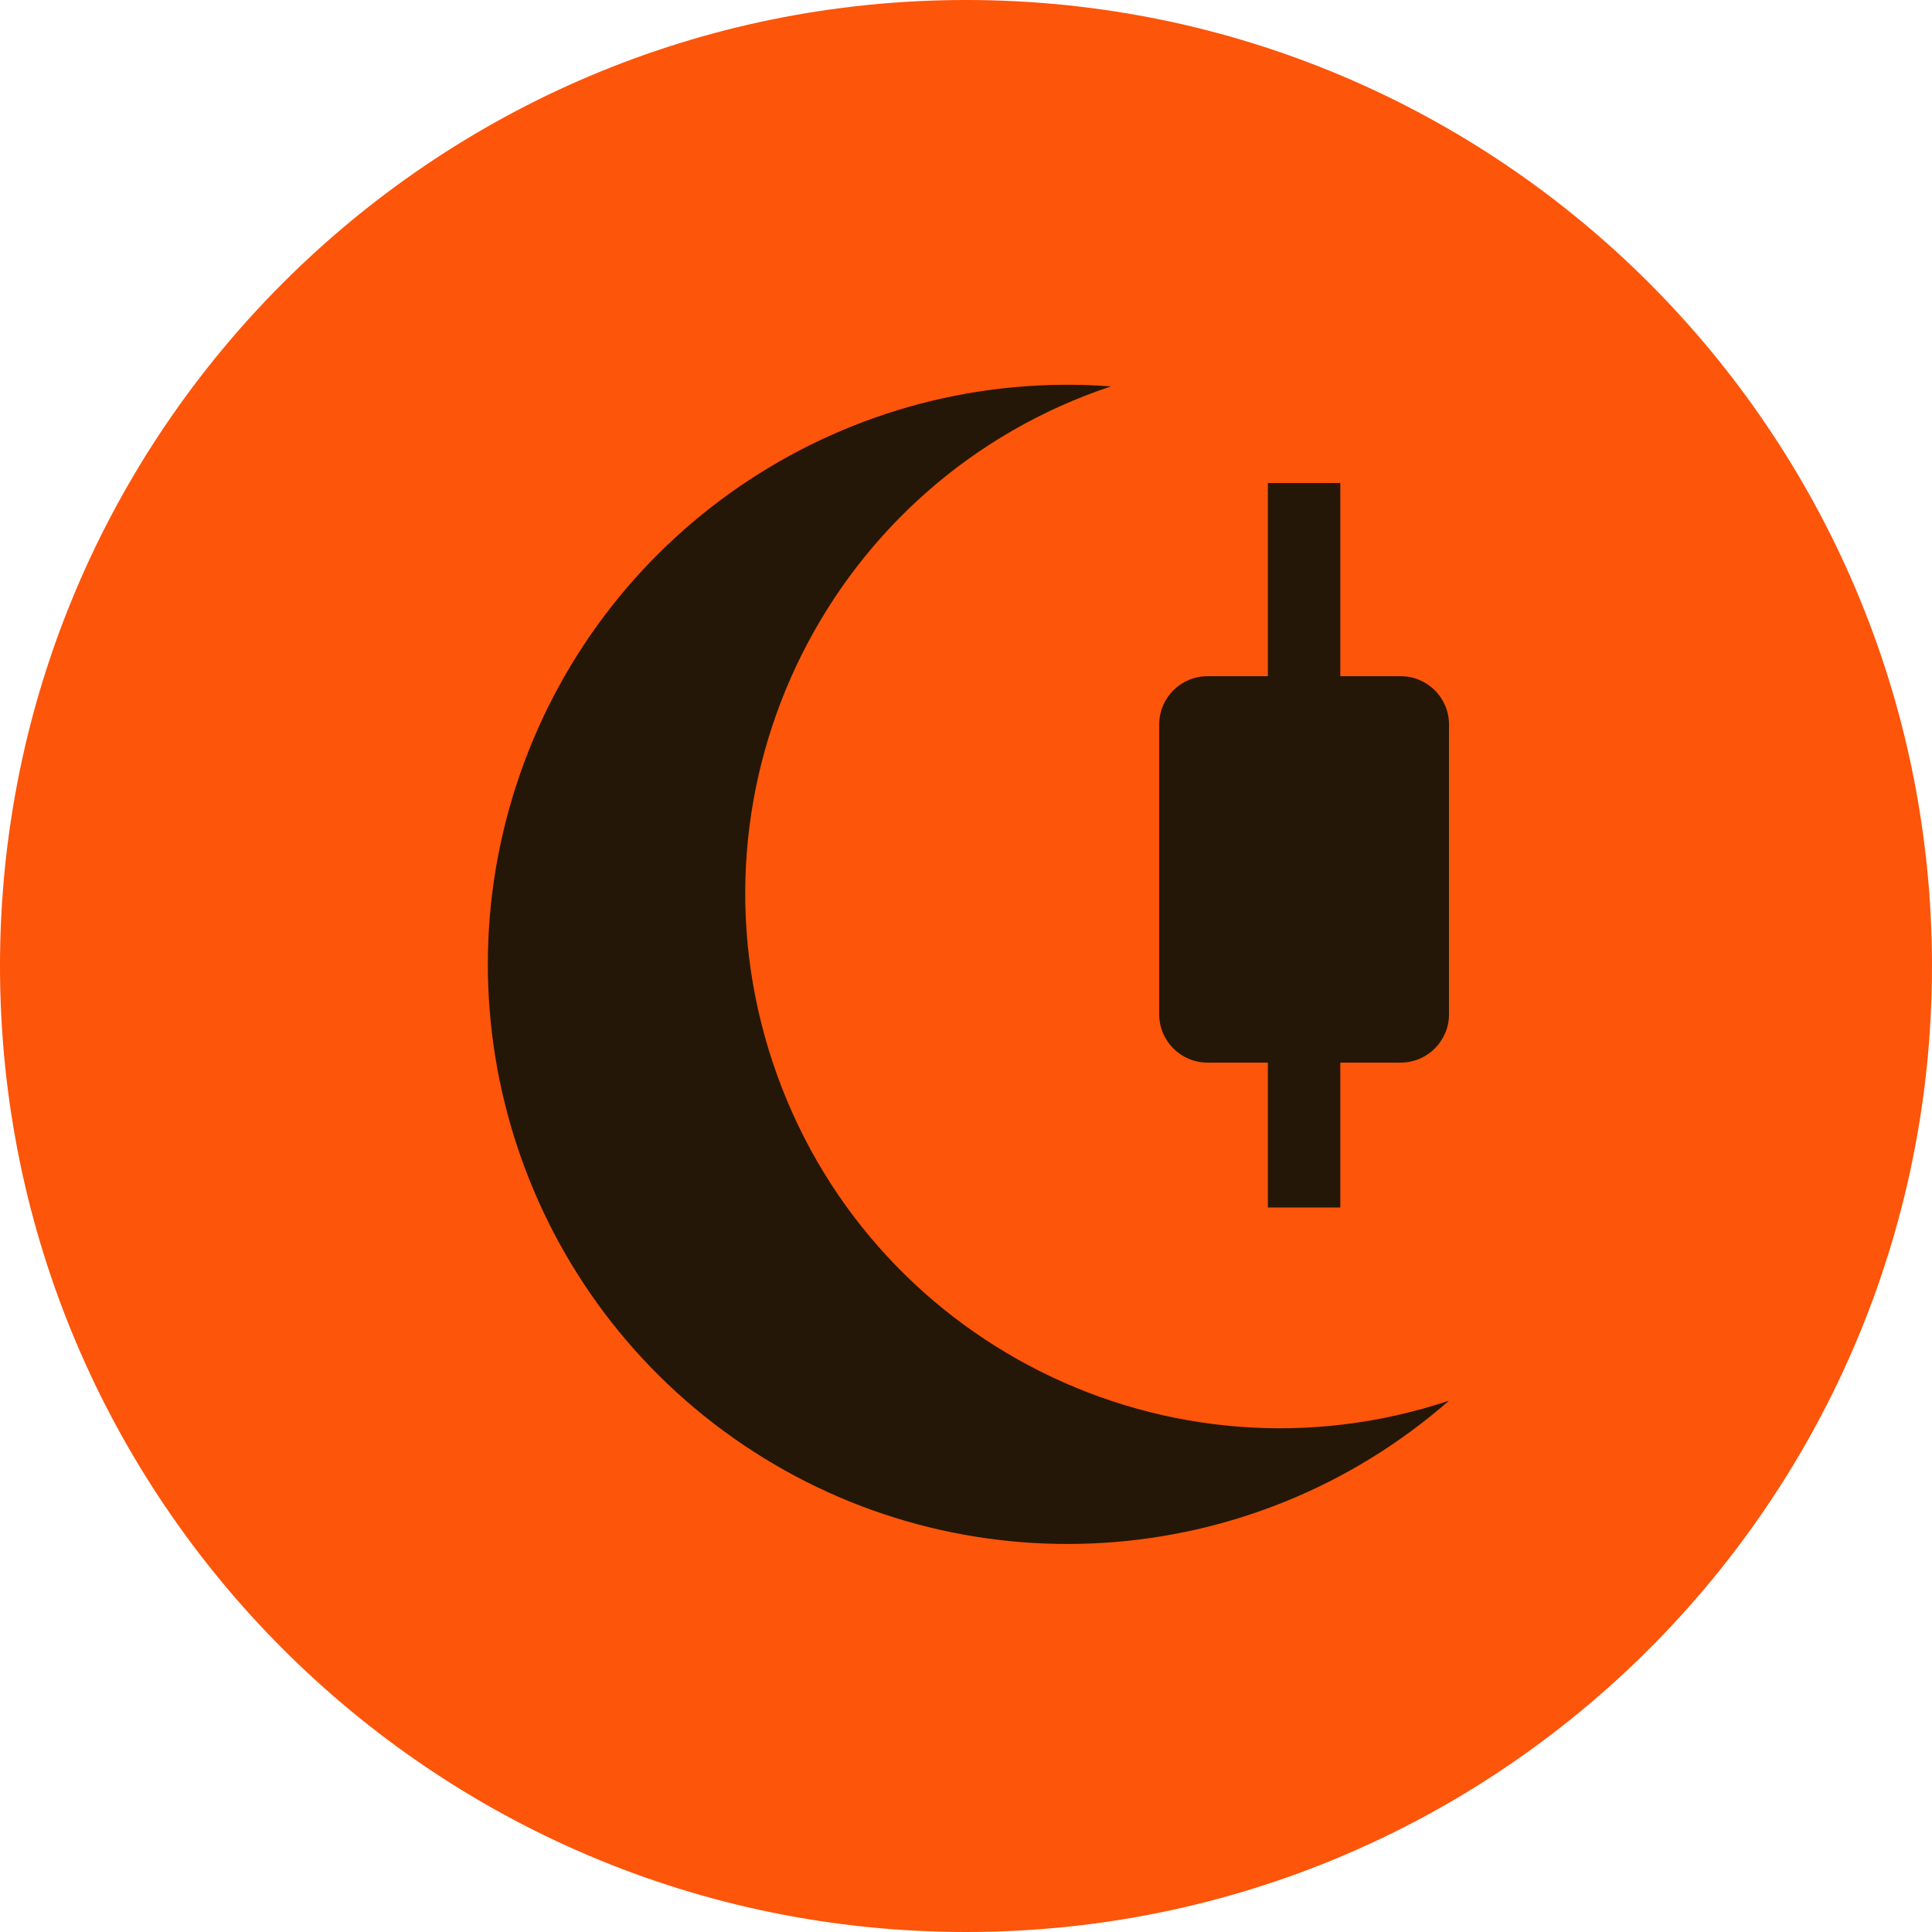
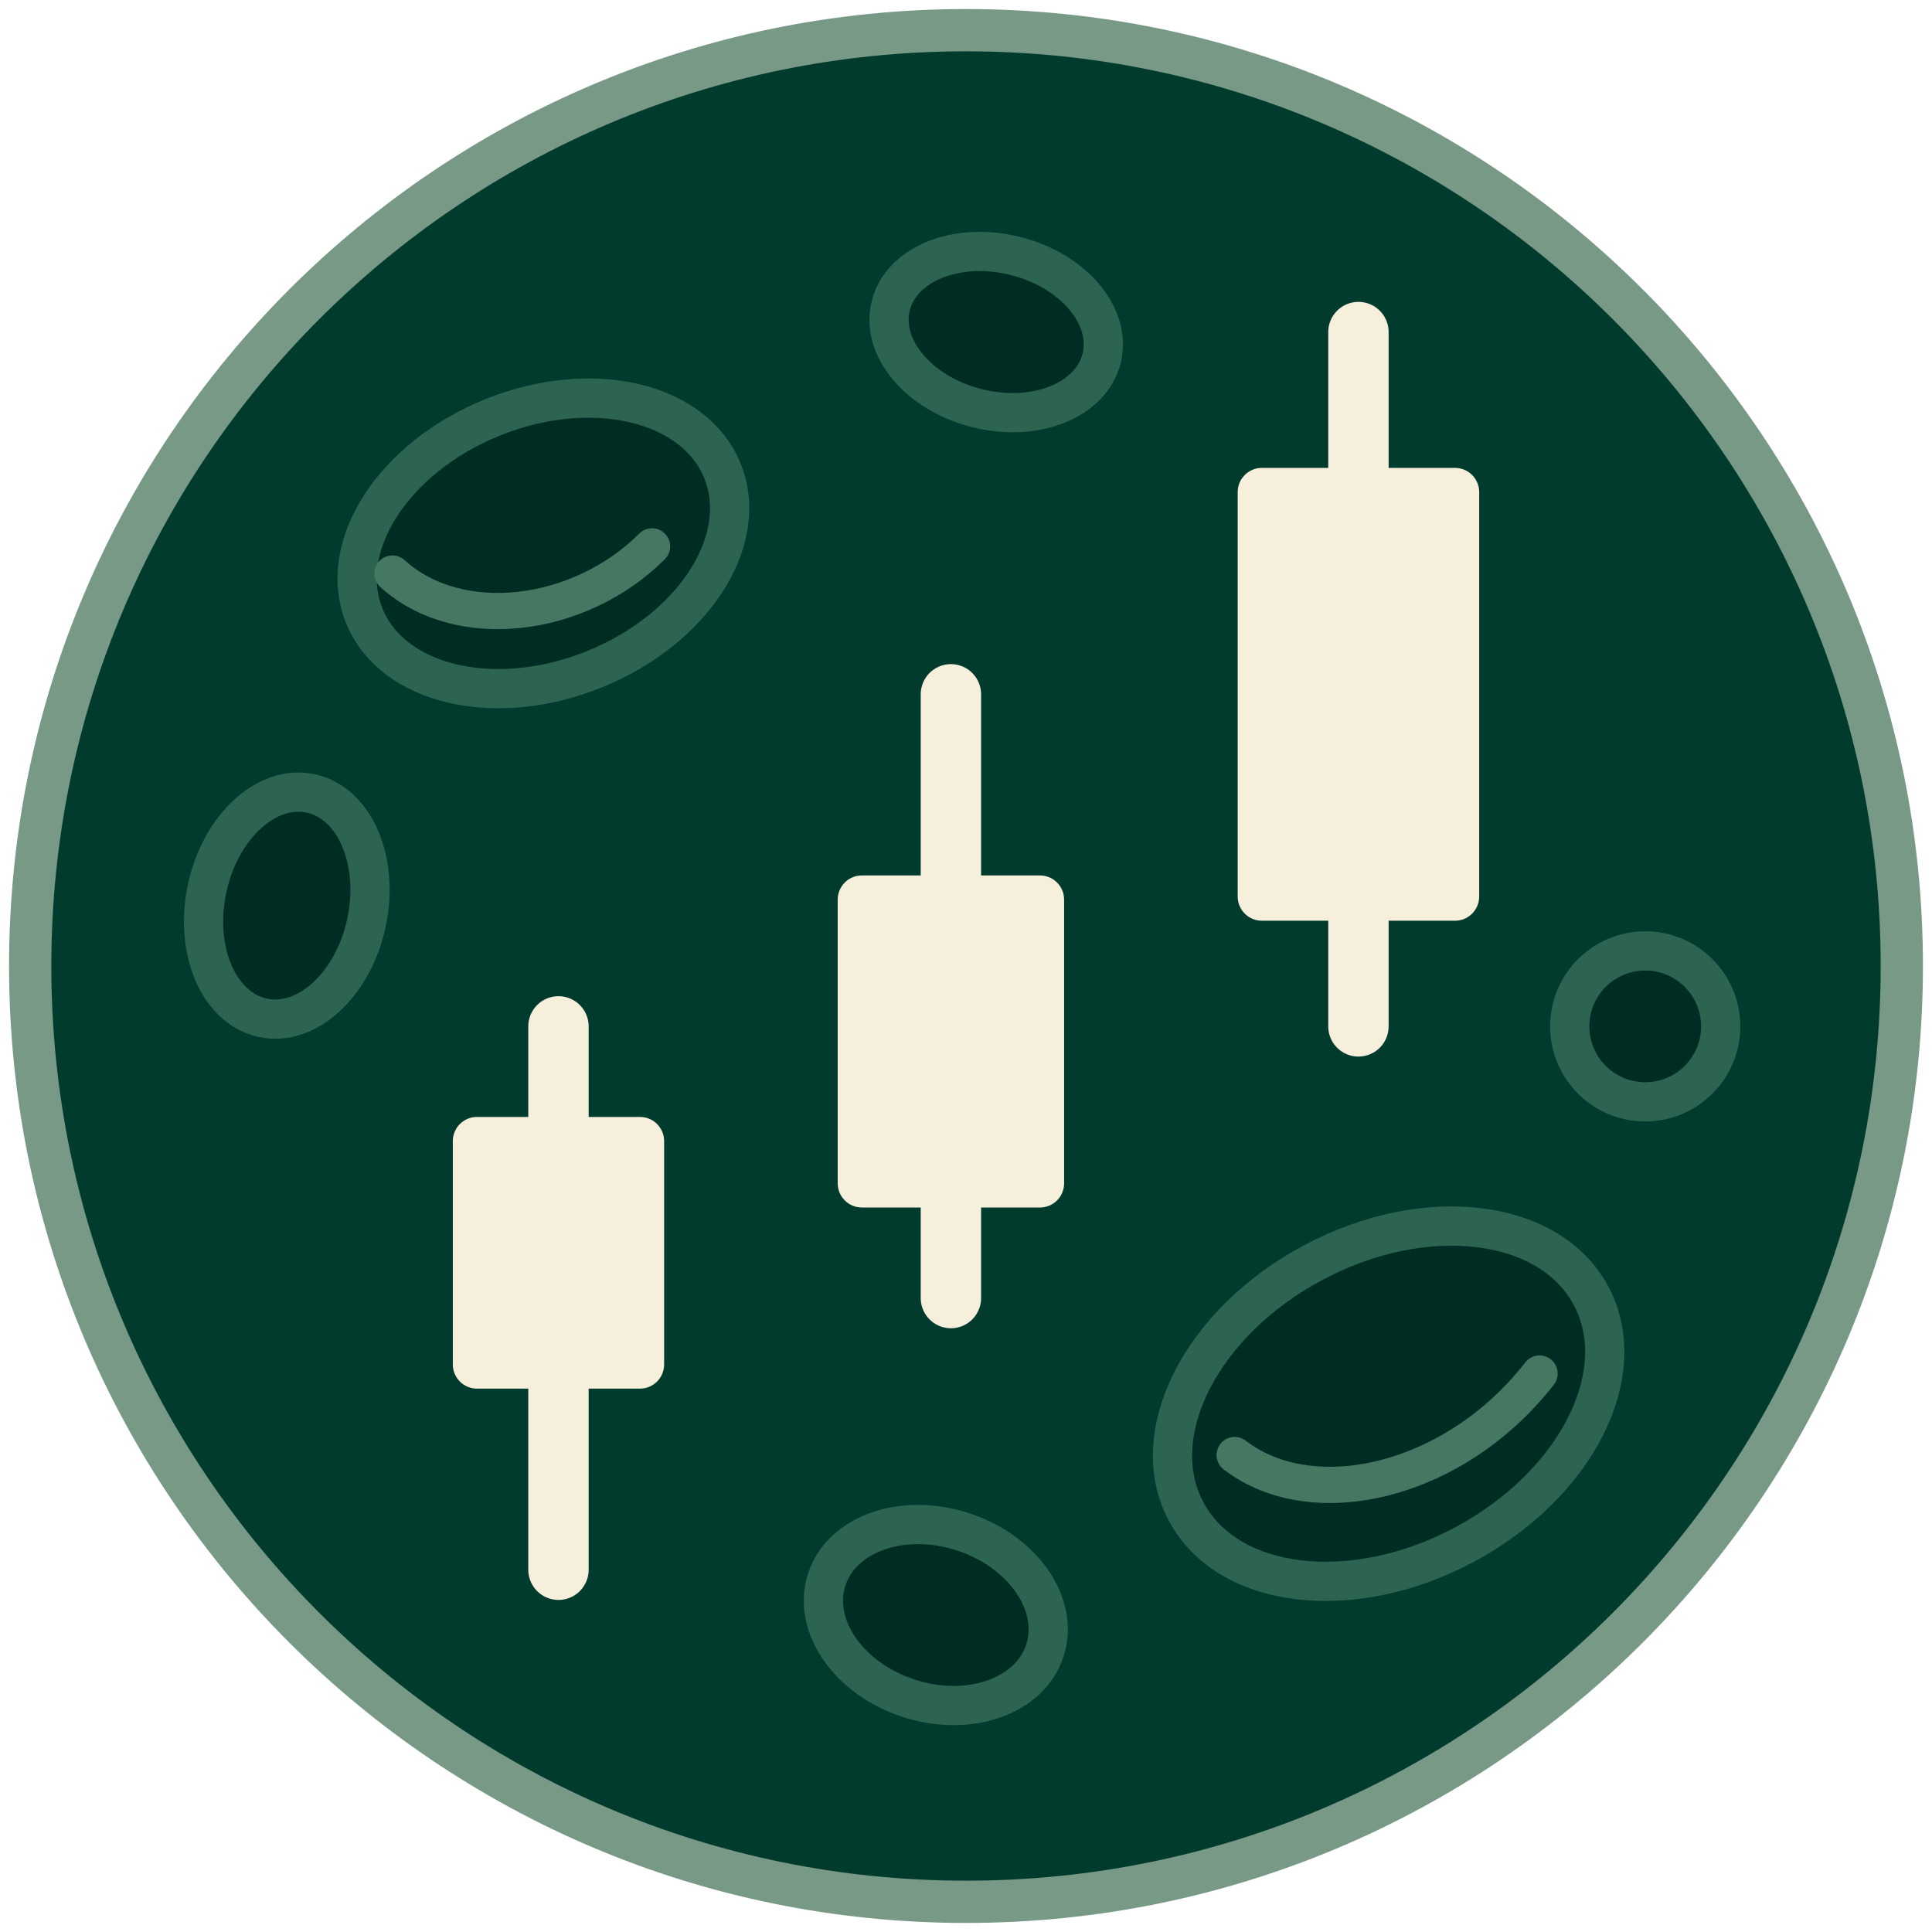
- <svg xmlns="http://www.w3.org/2000/svg" viewBox="0 0 40 40">
-   <circle cx="20" cy="20" r="20" fill="#FD550A" />
-   <path d="M23 8a12 12 0 1 0 7 21A11 11 0 0 1 23 8Z" fill="#251707" />
-   <path d="M27 10v15" stroke="#251707" stroke-width="1.5" />
-   <rect x="24" y="14" width="6" height="8" rx="1" fill="#251707" />
+ <svg xmlns="http://www.w3.org/2000/svg" viewBox="0 0 64 64">
+   <circle cx="32" cy="32" r="31" fill="#003B2D" stroke="#779986" stroke-width="1.4" />
+   <g fill="#002D23" stroke="#2C6351" stroke-width="1.3">
+     <ellipse cx="18" cy="18" rx="6.4" ry="4.5" transform="rotate(-22 18 18)" />
+     <ellipse cx="33" cy="11" rx="3.6" ry="2.6" transform="rotate(14 33 11)" />
+     <ellipse cx="9.5" cy="30" rx="2.7" ry="3.8" transform="rotate(12 9.5 30)" />
+     <ellipse cx="46" cy="46.5" rx="7.6" ry="5.3" transform="rotate(-28 46 46.5)" />
+     <ellipse cx="31" cy="53.5" rx="3.8" ry="2.9" transform="rotate(18 31 53.5)" />
+     <circle cx="54.5" cy="34" r="2.5" />
+   </g>
+   <path d="M13 19c2.2 2 6.2 1.5 8.6-.9m19.3 30.1c2.6 2 7.3.9 10.1-2.7" fill="none" stroke="#447863" stroke-width="1.2" stroke-linecap="round" />
+   <path d="M18.5 34v18m13-29v20M45 11v23" fill="none" stroke="#F6EFDC" stroke-width="2" stroke-linecap="round" />
+   <g fill="#F6EFDC">
+     <rect x="15" y="37" width="7" height="9" rx=".8" />
+     <rect x="27.75" y="29" width="7.5" height="11" rx=".8" />
+     <rect x="41" y="15.5" width="8" height="15" rx=".8" />
+   </g>
</svg>
